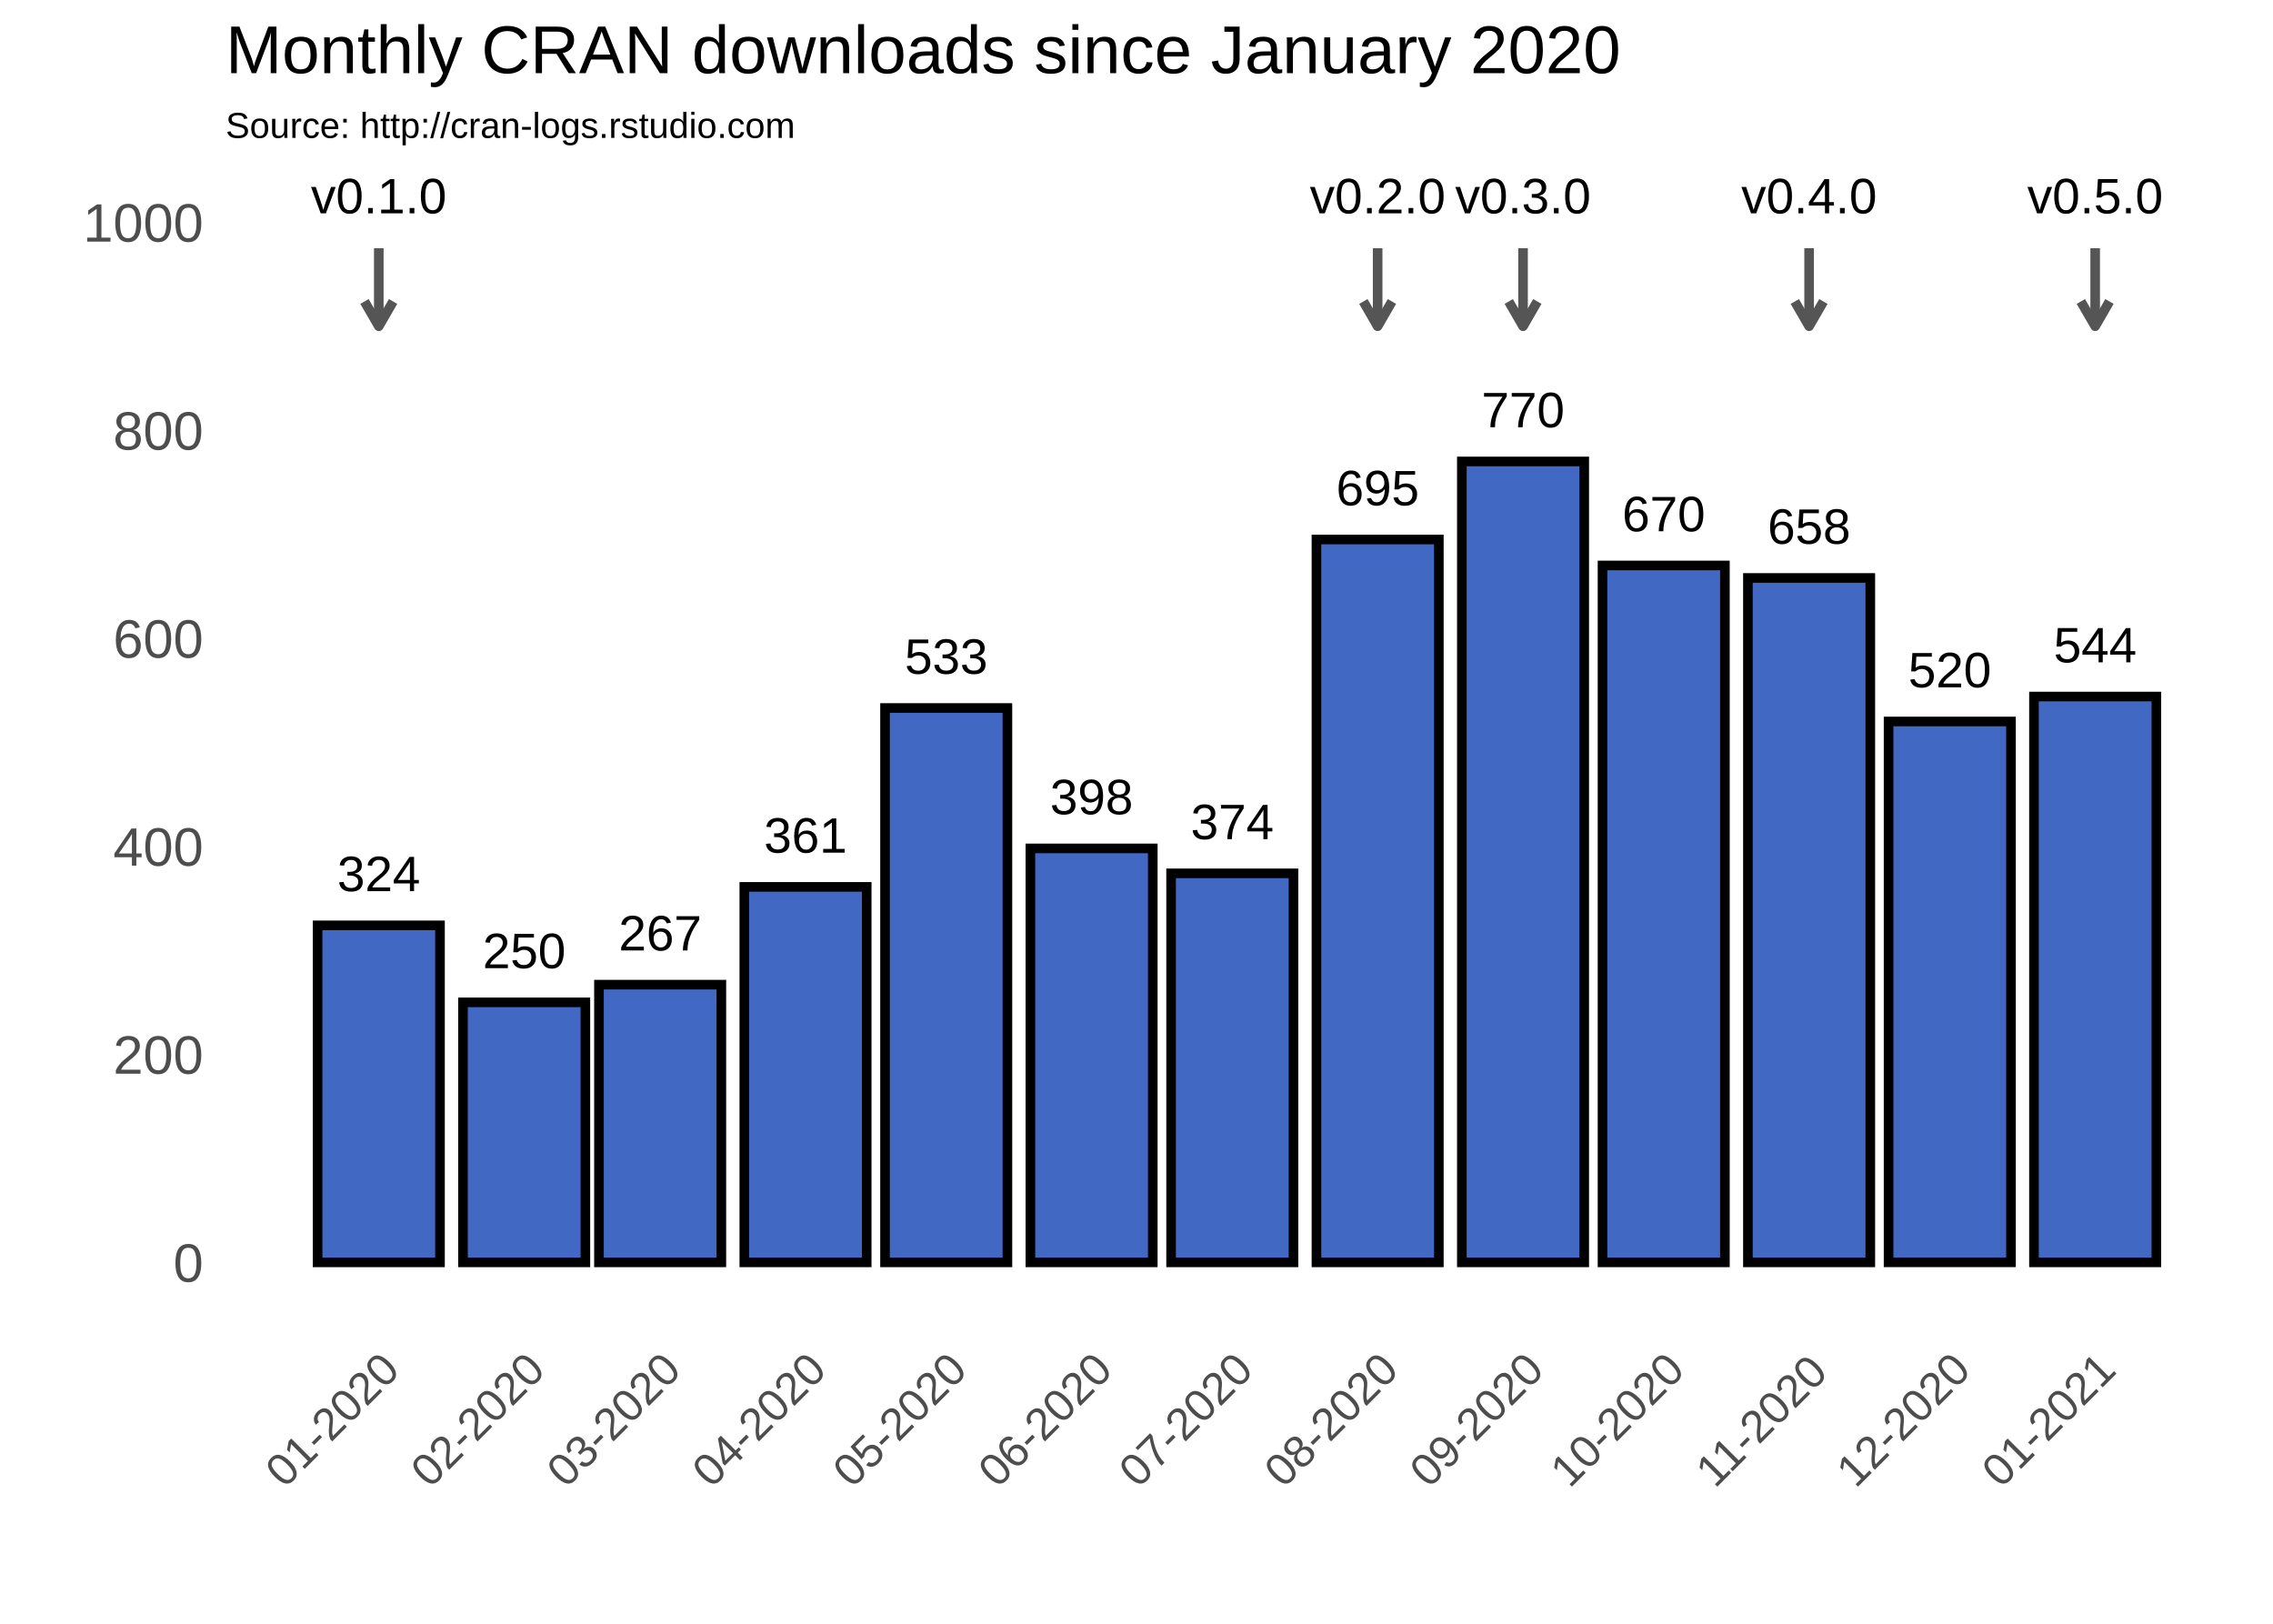
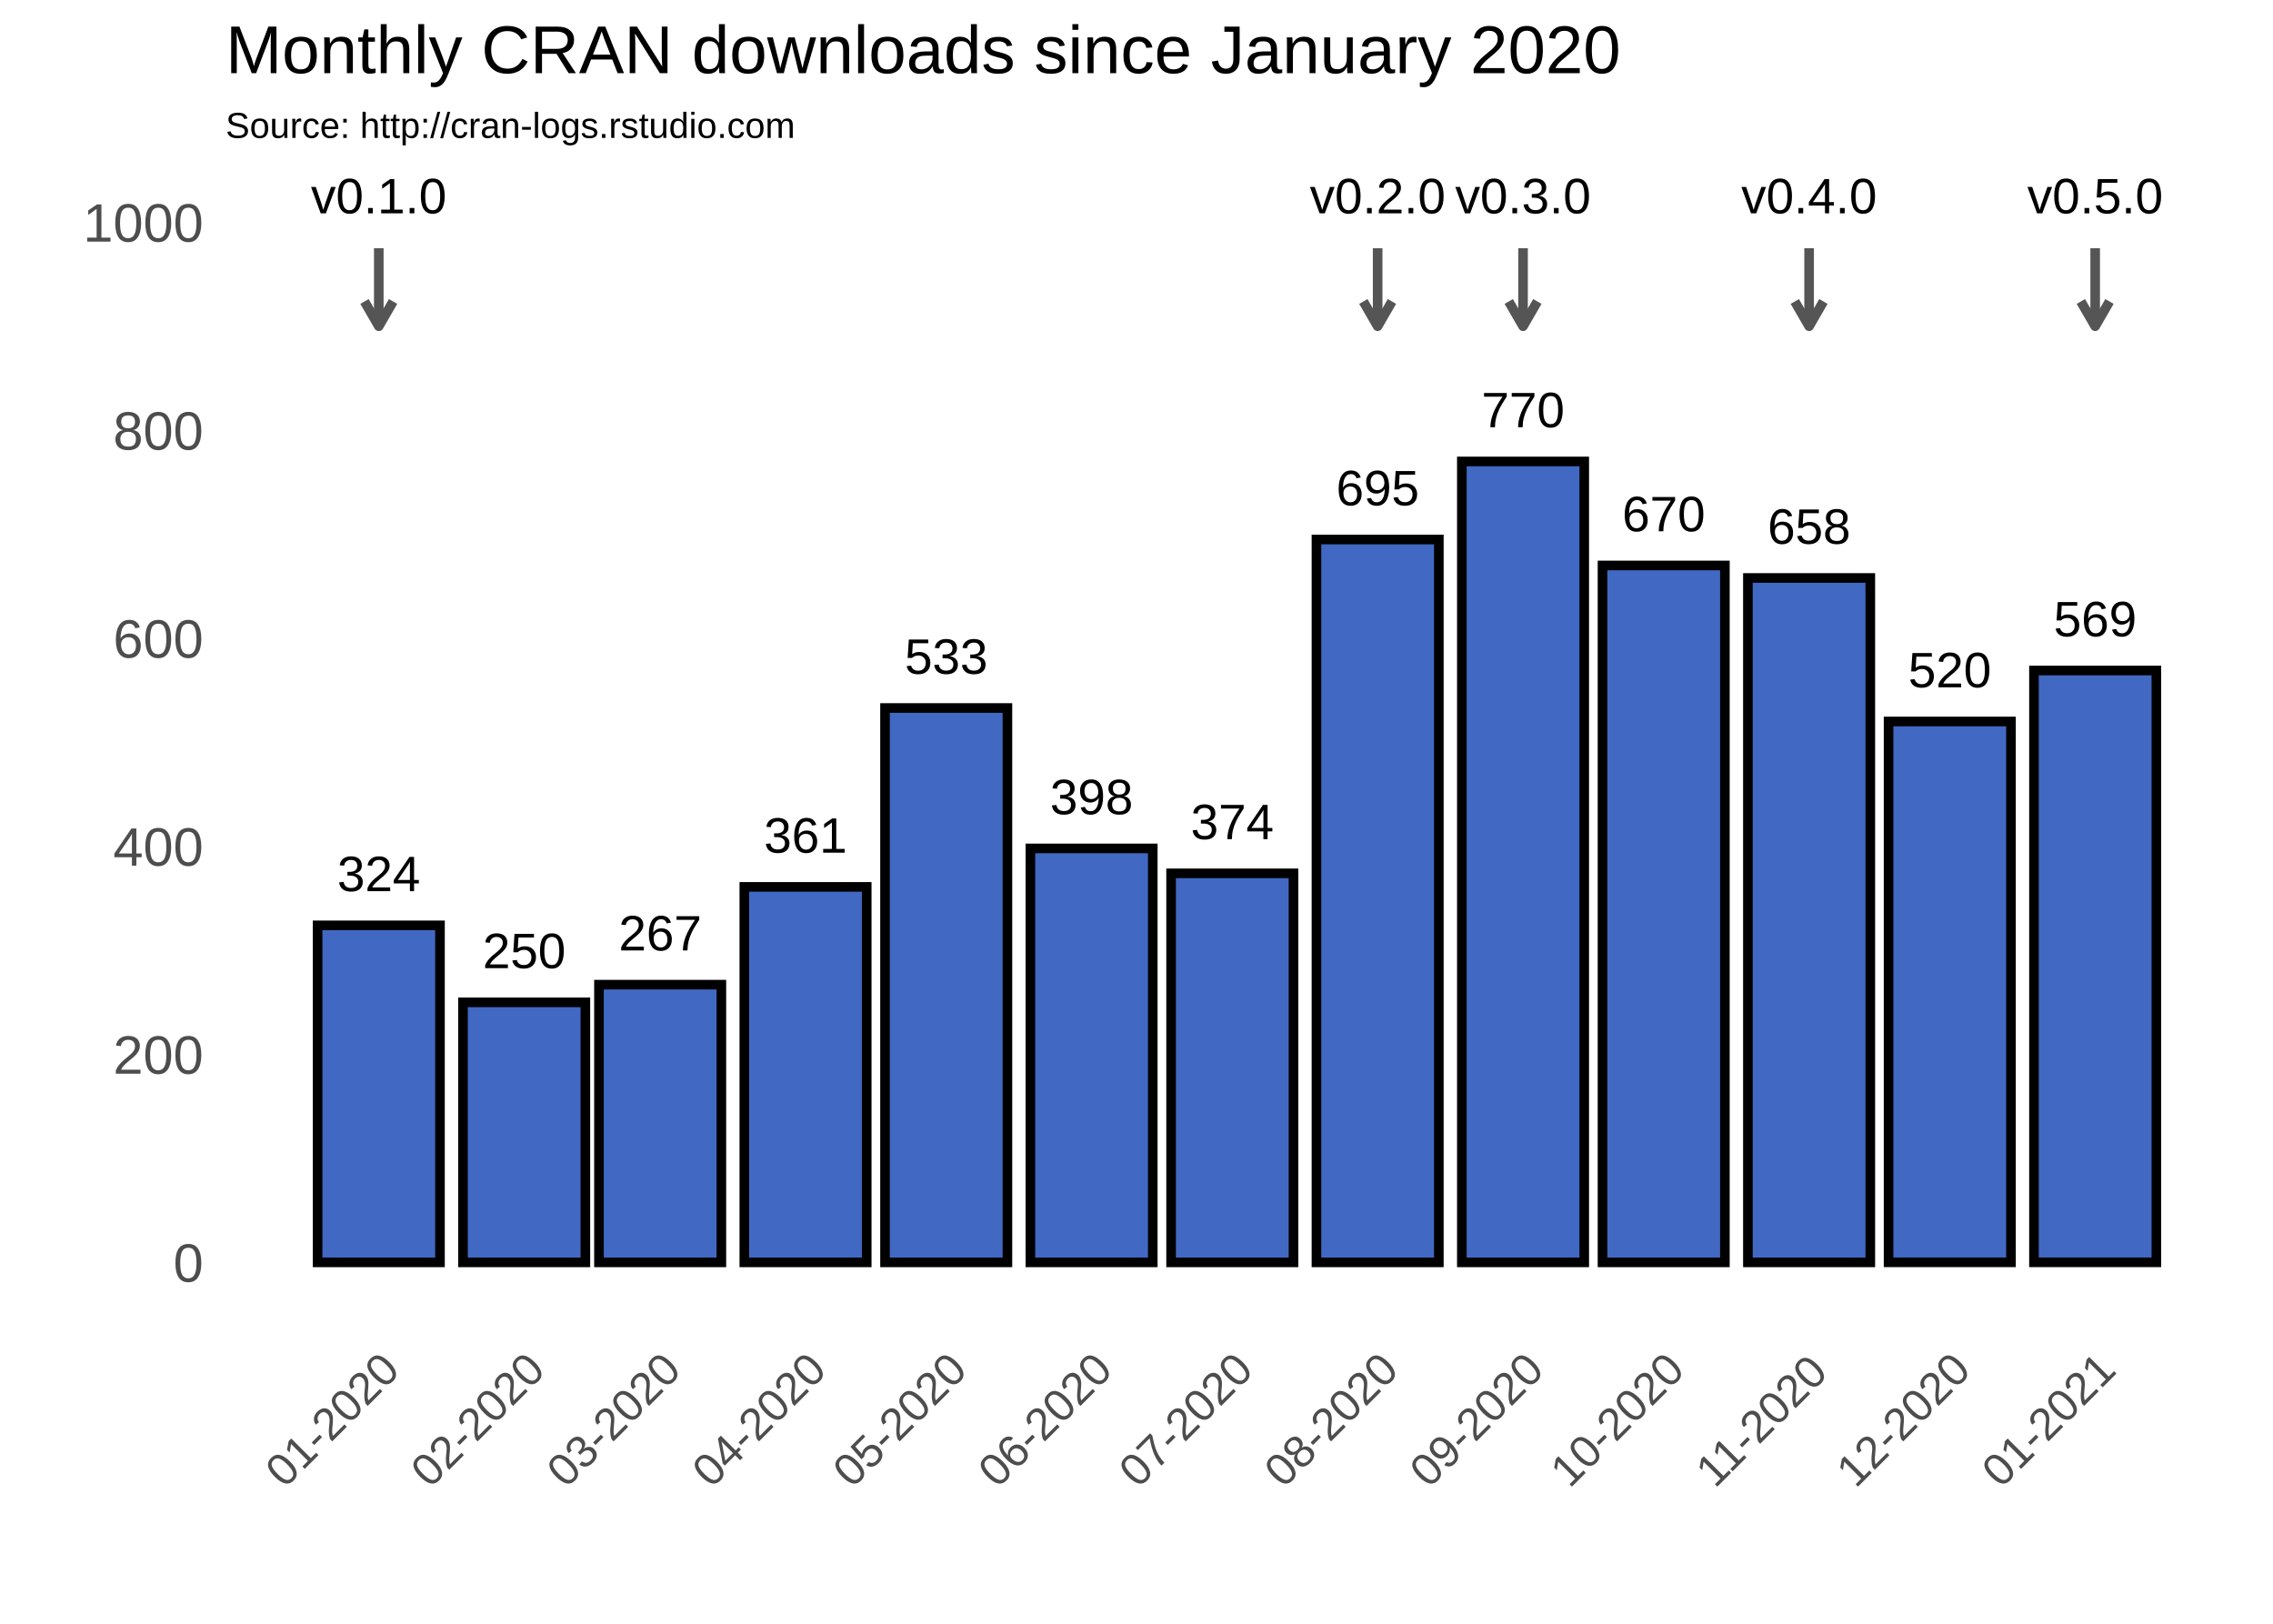
<svg xmlns="http://www.w3.org/2000/svg" viewBox="0 0 504.00 360.00">
  <defs>
    <style type="text/css">
    line, polyline, polygon, path, rect, circle {
      fill: none;
      stroke: #000000;
      stroke-linecap: round;
      stroke-linejoin: round;
      stroke-miterlimit: 10.00;
    }
  </style>
  </defs>
  <rect width="100%" height="100%" style="stroke: none; fill: #FFFFFF;" />
  <rect x="0.00" y="0" width="504.00" height="360.00" style="stroke-width: 1.07; stroke: #FFFFFF; fill: #FFFFFF;" />
  <defs>
    <clipPath id="cpNTAuMDN8NDk4LjUyfDI5MS40MXwzNy43NA==">
      <rect x="50.03" y="37.74" width="448.49" height="253.67" />
    </clipPath>
  </defs>
  <polyline points="50.03,256.82 498.52,256.82 " style="stroke-width: 0.53; stroke: #FFFFFF; stroke-linecap: butt;" clip-path="url(#cpNTAuMDN8NDk4LjUyfDI5MS40MXwzNy43NA==)" />
  <polyline points="50.03,210.70 498.52,210.70 " style="stroke-width: 0.53; stroke: #FFFFFF; stroke-linecap: butt;" clip-path="url(#cpNTAuMDN8NDk4LjUyfDI5MS40MXwzNy43NA==)" />
  <polyline points="50.03,164.58 498.52,164.58 " style="stroke-width: 0.53; stroke: #FFFFFF; stroke-linecap: butt;" clip-path="url(#cpNTAuMDN8NDk4LjUyfDI5MS40MXwzNy43NA==)" />
  <polyline points="50.03,118.45 498.52,118.45 " style="stroke-width: 0.53; stroke: #FFFFFF; stroke-linecap: butt;" clip-path="url(#cpNTAuMDN8NDk4LjUyfDI5MS40MXwzNy43NA==)" />
  <polyline points="50.03,72.33 498.52,72.33 " style="stroke-width: 0.53; stroke: #FFFFFF; stroke-linecap: butt;" clip-path="url(#cpNTAuMDN8NDk4LjUyfDI5MS40MXwzNy43NA==)" />
  <polyline points="51.76,291.41 51.76,37.74 " style="stroke-width: 0.53; stroke: #FFFFFF; stroke-linecap: butt;" clip-path="url(#cpNTAuMDN8NDk4LjUyfDI5MS40MXwzNy43NA==)" />
  <polyline points="67.87,291.41 67.87,37.74 " style="stroke-width: 0.53; stroke: #FFFFFF; stroke-linecap: butt;" clip-path="url(#cpNTAuMDN8NDk4LjUyfDI5MS40MXwzNy43NA==)" />
  <polyline points="100.11,291.41 100.11,37.74 " style="stroke-width: 0.53; stroke: #FFFFFF; stroke-linecap: butt;" clip-path="url(#cpNTAuMDN8NDk4LjUyfDI5MS40MXwzNy43NA==)" />
  <polyline points="131.30,291.41 131.30,37.74 " style="stroke-width: 0.53; stroke: #FFFFFF; stroke-linecap: butt;" clip-path="url(#cpNTAuMDN8NDk4LjUyfDI5MS40MXwzNy43NA==)" />
  <polyline points="162.50,291.41 162.50,37.74 " style="stroke-width: 0.53; stroke: #FFFFFF; stroke-linecap: butt;" clip-path="url(#cpNTAuMDN8NDk4LjUyfDI5MS40MXwzNy43NA==)" />
  <polyline points="194.21,291.41 194.21,37.74 " style="stroke-width: 0.53; stroke: #FFFFFF; stroke-linecap: butt;" clip-path="url(#cpNTAuMDN8NDk4LjUyfDI5MS40MXwzNy43NA==)" />
  <polyline points="225.93,291.41 225.93,37.74 " style="stroke-width: 0.53; stroke: #FFFFFF; stroke-linecap: butt;" clip-path="url(#cpNTAuMDN8NDk4LjUyfDI5MS40MXwzNy43NA==)" />
  <polyline points="257.64,291.41 257.64,37.74 " style="stroke-width: 0.53; stroke: #FFFFFF; stroke-linecap: butt;" clip-path="url(#cpNTAuMDN8NDk4LjUyfDI5MS40MXwzNy43NA==)" />
  <polyline points="289.36,291.41 289.36,37.74 " style="stroke-width: 0.53; stroke: #FFFFFF; stroke-linecap: butt;" clip-path="url(#cpNTAuMDN8NDk4LjUyfDI5MS40MXwzNy43NA==)" />
  <polyline points="321.59,291.41 321.59,37.74 " style="stroke-width: 0.53; stroke: #FFFFFF; stroke-linecap: butt;" clip-path="url(#cpNTAuMDN8NDk4LjUyfDI5MS40MXwzNy43NA==)" />
  <polyline points="353.30,291.41 353.30,37.74 " style="stroke-width: 0.53; stroke: #FFFFFF; stroke-linecap: butt;" clip-path="url(#cpNTAuMDN8NDk4LjUyfDI5MS40MXwzNy43NA==)" />
  <polyline points="385.02,291.41 385.02,37.74 " style="stroke-width: 0.53; stroke: #FFFFFF; stroke-linecap: butt;" clip-path="url(#cpNTAuMDN8NDk4LjUyfDI5MS40MXwzNy43NA==)" />
  <polyline points="416.73,291.41 416.73,37.74 " style="stroke-width: 0.53; stroke: #FFFFFF; stroke-linecap: butt;" clip-path="url(#cpNTAuMDN8NDk4LjUyfDI5MS40MXwzNy43NA==)" />
  <polyline points="448.45,291.41 448.45,37.74 " style="stroke-width: 0.53; stroke: #FFFFFF; stroke-linecap: butt;" clip-path="url(#cpNTAuMDN8NDk4LjUyfDI5MS40MXwzNy43NA==)" />
  <polyline points="480.68,291.41 480.68,37.74 " style="stroke-width: 0.53; stroke: #FFFFFF; stroke-linecap: butt;" clip-path="url(#cpNTAuMDN8NDk4LjUyfDI5MS40MXwzNy43NA==)" />
  <polyline points="496.80,291.41 496.80,37.74 " style="stroke-width: 0.53; stroke: #FFFFFF; stroke-linecap: butt;" clip-path="url(#cpNTAuMDN8NDk4LjUyfDI5MS40MXwzNy43NA==)" />
  <polyline points="50.03,279.88 498.52,279.88 " style="stroke-width: 1.07; stroke: #FFFFFF; stroke-linecap: butt;" clip-path="url(#cpNTAuMDN8NDk4LjUyfDI5MS40MXwzNy43NA==)" />
  <polyline points="50.03,233.76 498.52,233.76 " style="stroke-width: 1.07; stroke: #FFFFFF; stroke-linecap: butt;" clip-path="url(#cpNTAuMDN8NDk4LjUyfDI5MS40MXwzNy43NA==)" />
  <polyline points="50.03,187.64 498.52,187.64 " style="stroke-width: 1.07; stroke: #FFFFFF; stroke-linecap: butt;" clip-path="url(#cpNTAuMDN8NDk4LjUyfDI5MS40MXwzNy43NA==)" />
  <polyline points="50.03,141.51 498.52,141.51 " style="stroke-width: 1.07; stroke: #FFFFFF; stroke-linecap: butt;" clip-path="url(#cpNTAuMDN8NDk4LjUyfDI5MS40MXwzNy43NA==)" />
  <polyline points="50.03,95.39 498.52,95.39 " style="stroke-width: 1.07; stroke: #FFFFFF; stroke-linecap: butt;" clip-path="url(#cpNTAuMDN8NDk4LjUyfDI5MS40MXwzNy43NA==)" />
  <polyline points="50.03,49.27 498.52,49.27 " style="stroke-width: 1.07; stroke: #FFFFFF; stroke-linecap: butt;" clip-path="url(#cpNTAuMDN8NDk4LjUyfDI5MS40MXwzNy43NA==)" />
  <polyline points="83.99,291.41 83.99,37.74 " style="stroke-width: 1.07; stroke: #FFFFFF; stroke-linecap: butt;" clip-path="url(#cpNTAuMDN8NDk4LjUyfDI5MS40MXwzNy43NA==)" />
  <polyline points="116.22,291.41 116.22,37.74 " style="stroke-width: 1.07; stroke: #FFFFFF; stroke-linecap: butt;" clip-path="url(#cpNTAuMDN8NDk4LjUyfDI5MS40MXwzNy43NA==)" />
  <polyline points="146.38,291.41 146.38,37.74 " style="stroke-width: 1.07; stroke: #FFFFFF; stroke-linecap: butt;" clip-path="url(#cpNTAuMDN8NDk4LjUyfDI5MS40MXwzNy43NA==)" />
  <polyline points="178.61,291.41 178.61,37.74 " style="stroke-width: 1.07; stroke: #FFFFFF; stroke-linecap: butt;" clip-path="url(#cpNTAuMDN8NDk4LjUyfDI5MS40MXwzNy43NA==)" />
  <polyline points="209.81,291.41 209.81,37.74 " style="stroke-width: 1.07; stroke: #FFFFFF; stroke-linecap: butt;" clip-path="url(#cpNTAuMDN8NDk4LjUyfDI5MS40MXwzNy43NA==)" />
  <polyline points="242.04,291.41 242.04,37.74 " style="stroke-width: 1.07; stroke: #FFFFFF; stroke-linecap: butt;" clip-path="url(#cpNTAuMDN8NDk4LjUyfDI5MS40MXwzNy43NA==)" />
  <polyline points="273.24,291.41 273.24,37.74 " style="stroke-width: 1.07; stroke: #FFFFFF; stroke-linecap: butt;" clip-path="url(#cpNTAuMDN8NDk4LjUyfDI5MS40MXwzNy43NA==)" />
  <polyline points="305.47,291.41 305.47,37.74 " style="stroke-width: 1.07; stroke: #FFFFFF; stroke-linecap: butt;" clip-path="url(#cpNTAuMDN8NDk4LjUyfDI5MS40MXwzNy43NA==)" />
  <polyline points="337.71,291.41 337.71,37.74 " style="stroke-width: 1.07; stroke: #FFFFFF; stroke-linecap: butt;" clip-path="url(#cpNTAuMDN8NDk4LjUyfDI5MS40MXwzNy43NA==)" />
  <polyline points="368.90,291.41 368.90,37.74 " style="stroke-width: 1.07; stroke: #FFFFFF; stroke-linecap: butt;" clip-path="url(#cpNTAuMDN8NDk4LjUyfDI5MS40MXwzNy43NA==)" />
  <polyline points="401.14,291.41 401.14,37.74 " style="stroke-width: 1.07; stroke: #FFFFFF; stroke-linecap: butt;" clip-path="url(#cpNTAuMDN8NDk4LjUyfDI5MS40MXwzNy43NA==)" />
  <polyline points="432.33,291.41 432.33,37.74 " style="stroke-width: 1.07; stroke: #FFFFFF; stroke-linecap: butt;" clip-path="url(#cpNTAuMDN8NDk4LjUyfDI5MS40MXwzNy43NA==)" />
  <polyline points="464.57,291.41 464.57,37.74 " style="stroke-width: 1.07; stroke: #FFFFFF; stroke-linecap: butt;" clip-path="url(#cpNTAuMDN8NDk4LjUyfDI5MS40MXwzNy43NA==)" />
  <rect x="70.42" y="205.16" width="27.14" height="74.72" style="stroke-width: 2.13; stroke-linecap: square; stroke-linejoin: miter; fill: #4168C3;" clip-path="url(#cpNTAuMDN8NDk4LjUyfDI5MS40MXwzNy43NA==)" />
  <rect x="102.66" y="222.23" width="27.14" height="57.65" style="stroke-width: 2.13; stroke-linecap: square; stroke-linejoin: miter; fill: #4168C3;" clip-path="url(#cpNTAuMDN8NDk4LjUyfDI5MS40MXwzNy43NA==)" />
  <rect x="132.81" y="218.31" width="27.14" height="61.57" style="stroke-width: 2.13; stroke-linecap: square; stroke-linejoin: miter; fill: #4168C3;" clip-path="url(#cpNTAuMDN8NDk4LjUyfDI5MS40MXwzNy43NA==)" />
  <rect x="165.04" y="196.63" width="27.14" height="83.25" style="stroke-width: 2.13; stroke-linecap: square; stroke-linejoin: miter; fill: #4168C3;" clip-path="url(#cpNTAuMDN8NDk4LjUyfDI5MS40MXwzNy43NA==)" />
  <rect x="196.24" y="156.97" width="27.14" height="122.91" style="stroke-width: 2.13; stroke-linecap: square; stroke-linejoin: miter; fill: #4168C3;" clip-path="url(#cpNTAuMDN8NDk4LjUyfDI5MS40MXwzNy43NA==)" />
  <rect x="228.47" y="188.10" width="27.14" height="91.78" style="stroke-width: 2.13; stroke-linecap: square; stroke-linejoin: miter; fill: #4168C3;" clip-path="url(#cpNTAuMDN8NDk4LjUyfDI5MS40MXwzNy43NA==)" />
  <rect x="259.67" y="193.63" width="27.14" height="86.25" style="stroke-width: 2.13; stroke-linecap: square; stroke-linejoin: miter; fill: #4168C3;" clip-path="url(#cpNTAuMDN8NDk4LjUyfDI5MS40MXwzNy43NA==)" />
  <rect x="291.90" y="119.61" width="27.14" height="160.27" style="stroke-width: 2.13; stroke-linecap: square; stroke-linejoin: miter; fill: #4168C3;" clip-path="url(#cpNTAuMDN8NDk4LjUyfDI5MS40MXwzNy43NA==)" />
  <rect x="324.14" y="102.31" width="27.14" height="177.57" style="stroke-width: 2.13; stroke-linecap: square; stroke-linejoin: miter; fill: #4168C3;" clip-path="url(#cpNTAuMDN8NDk4LjUyfDI5MS40MXwzNy43NA==)" />
  <rect x="355.33" y="125.37" width="27.14" height="154.51" style="stroke-width: 2.13; stroke-linecap: square; stroke-linejoin: miter; fill: #4168C3;" clip-path="url(#cpNTAuMDN8NDk4LjUyfDI5MS40MXwzNy43NA==)" />
  <rect x="387.57" y="128.14" width="27.14" height="151.74" style="stroke-width: 2.13; stroke-linecap: square; stroke-linejoin: miter; fill: #4168C3;" clip-path="url(#cpNTAuMDN8NDk4LjUyfDI5MS40MXwzNy43NA==)" />
  <rect x="418.76" y="159.96" width="27.14" height="119.91" style="stroke-width: 2.13; stroke-linecap: square; stroke-linejoin: miter; fill: #4168C3;" clip-path="url(#cpNTAuMDN8NDk4LjUyfDI5MS40MXwzNy43NA==)" />
-   <rect x="451.00" y="154.43" width="27.14" height="125.45" style="stroke-width: 2.13; stroke-linecap: square; stroke-linejoin: miter; fill: #4168C3;" clip-path="url(#cpNTAuMDN8NDk4LjUyfDI5MS40MXwzNy43NA==)" />
+   <rect x="451.00" y="148.66" width="27.14" height="131.21" style="stroke-width: 2.13; stroke-linecap: square; stroke-linejoin: miter; fill: #4168C3;" clip-path="url(#cpNTAuMDN8NDk4LjUyfDI5MS40MXwzNy43NA==)" />
  <g clip-path="url(#cpNTAuMDN8NDk4LjUyfDI5MS40MXwzNy43NA==)">
    <text x="74.78" y="197.58" style="font-size: 11.04px; font-family: Arial;" textLength="18.42px" lengthAdjust="spacingAndGlyphs">324</text>
  </g>
  <g clip-path="url(#cpNTAuMDN8NDk4LjUyfDI5MS40MXwzNy43NA==)">
    <text x="107.02" y="214.65" style="font-size: 11.04px; font-family: Arial;" textLength="18.42px" lengthAdjust="spacingAndGlyphs">250</text>
  </g>
  <g clip-path="url(#cpNTAuMDN8NDk4LjUyfDI5MS40MXwzNy43NA==)">
    <text x="137.17" y="210.73" style="font-size: 11.04px; font-family: Arial;" textLength="18.42px" lengthAdjust="spacingAndGlyphs">267</text>
  </g>
  <g clip-path="url(#cpNTAuMDN8NDk4LjUyfDI5MS40MXwzNy43NA==)">
    <text x="169.40" y="189.05" style="font-size: 11.04px; font-family: Arial;" textLength="18.42px" lengthAdjust="spacingAndGlyphs">361</text>
  </g>
  <g clip-path="url(#cpNTAuMDN8NDk4LjUyfDI5MS40MXwzNy43NA==)">
    <text x="200.60" y="149.39" style="font-size: 11.04px; font-family: Arial;" textLength="18.42px" lengthAdjust="spacingAndGlyphs">533</text>
  </g>
  <g clip-path="url(#cpNTAuMDN8NDk4LjUyfDI5MS40MXwzNy43NA==)">
    <text x="232.83" y="180.52" style="font-size: 11.04px; font-family: Arial;" textLength="18.42px" lengthAdjust="spacingAndGlyphs">398</text>
  </g>
  <g clip-path="url(#cpNTAuMDN8NDk4LjUyfDI5MS40MXwzNy43NA==)">
    <text x="264.03" y="186.05" style="font-size: 11.04px; font-family: Arial;" textLength="18.42px" lengthAdjust="spacingAndGlyphs">374</text>
  </g>
  <g clip-path="url(#cpNTAuMDN8NDk4LjUyfDI5MS40MXwzNy43NA==)">
    <text x="296.26" y="112.03" style="font-size: 11.04px; font-family: Arial;" textLength="18.42px" lengthAdjust="spacingAndGlyphs">695</text>
  </g>
  <g clip-path="url(#cpNTAuMDN8NDk4LjUyfDI5MS40MXwzNy43NA==)">
    <text x="328.50" y="94.73" style="font-size: 11.04px; font-family: Arial;" textLength="18.42px" lengthAdjust="spacingAndGlyphs">770</text>
  </g>
  <g clip-path="url(#cpNTAuMDN8NDk4LjUyfDI5MS40MXwzNy43NA==)">
    <text x="359.69" y="117.79" style="font-size: 11.04px; font-family: Arial;" textLength="18.42px" lengthAdjust="spacingAndGlyphs">670</text>
  </g>
  <g clip-path="url(#cpNTAuMDN8NDk4LjUyfDI5MS40MXwzNy43NA==)">
    <text x="391.93" y="120.56" style="font-size: 11.04px; font-family: Arial;" textLength="18.42px" lengthAdjust="spacingAndGlyphs">658</text>
  </g>
  <g clip-path="url(#cpNTAuMDN8NDk4LjUyfDI5MS40MXwzNy43NA==)">
    <text x="423.12" y="152.38" style="font-size: 11.04px; font-family: Arial;" textLength="18.42px" lengthAdjust="spacingAndGlyphs">520</text>
  </g>
  <g clip-path="url(#cpNTAuMDN8NDk4LjUyfDI5MS40MXwzNy43NA==)">
-     <text x="455.36" y="146.85" style="font-size: 11.04px; font-family: Arial;" textLength="18.42px" lengthAdjust="spacingAndGlyphs">544</text>
+     <text x="455.36" y="141.08" style="font-size: 11.04px; font-family: Arial;" textLength="18.42px" lengthAdjust="spacingAndGlyphs">569</text>
  </g>
  <line x1="83.99" y1="55.04" x2="83.99" y2="72.33" style="stroke-width: 2.13; stroke: #555555; stroke-linecap: butt;" clip-path="url(#cpNTAuMDN8NDk4LjUyfDI5MS40MXwzNy43NA==)" />
  <polyline points="80.82,66.84 83.99,72.33 87.16,66.84 " style="stroke-width: 2.13; stroke: #555555; stroke-linecap: butt;" clip-path="url(#cpNTAuMDN8NDk4LjUyfDI5MS40MXwzNy43NA==)" />
  <line x1="305.47" y1="55.04" x2="305.47" y2="72.33" style="stroke-width: 2.13; stroke: #555555; stroke-linecap: butt;" clip-path="url(#cpNTAuMDN8NDk4LjUyfDI5MS40MXwzNy43NA==)" />
  <polyline points="302.30,66.84 305.47,72.33 308.64,66.84 " style="stroke-width: 2.13; stroke: #555555; stroke-linecap: butt;" clip-path="url(#cpNTAuMDN8NDk4LjUyfDI5MS40MXwzNy43NA==)" />
  <line x1="337.71" y1="55.04" x2="337.71" y2="72.33" style="stroke-width: 2.13; stroke: #555555; stroke-linecap: butt;" clip-path="url(#cpNTAuMDN8NDk4LjUyfDI5MS40MXwzNy43NA==)" />
  <polyline points="334.54,66.84 337.71,72.33 340.88,66.84 " style="stroke-width: 2.13; stroke: #555555; stroke-linecap: butt;" clip-path="url(#cpNTAuMDN8NDk4LjUyfDI5MS40MXwzNy43NA==)" />
  <line x1="401.14" y1="55.04" x2="401.14" y2="72.33" style="stroke-width: 2.13; stroke: #555555; stroke-linecap: butt;" clip-path="url(#cpNTAuMDN8NDk4LjUyfDI5MS40MXwzNy43NA==)" />
  <polyline points="397.97,66.84 401.14,72.33 404.31,66.84 " style="stroke-width: 2.13; stroke: #555555; stroke-linecap: butt;" clip-path="url(#cpNTAuMDN8NDk4LjUyfDI5MS40MXwzNy43NA==)" />
  <line x1="464.57" y1="55.04" x2="464.57" y2="72.33" style="stroke-width: 2.13; stroke: #555555; stroke-linecap: butt;" clip-path="url(#cpNTAuMDN8NDk4LjUyfDI5MS40MXwzNy43NA==)" />
  <polyline points="461.39,66.84 464.57,72.33 467.74,66.84 " style="stroke-width: 2.13; stroke: #555555; stroke-linecap: butt;" clip-path="url(#cpNTAuMDN8NDk4LjUyfDI5MS40MXwzNy43NA==)" />
  <g clip-path="url(#cpNTAuMDN8NDk4LjUyfDI5MS40MXwzNy43NA==)">
    <text x="68.95" y="47.30" style="font-size: 11.04px; font-family: Arial;" textLength="30.07px" lengthAdjust="spacingAndGlyphs">v0.1.0</text>
  </g>
  <g clip-path="url(#cpNTAuMDN8NDk4LjUyfDI5MS40MXwzNy43NA==)">
    <text x="290.44" y="47.30" style="font-size: 11.04px; font-family: Arial;" textLength="30.07px" lengthAdjust="spacingAndGlyphs">v0.2.0</text>
  </g>
  <g clip-path="url(#cpNTAuMDN8NDk4LjUyfDI5MS40MXwzNy43NA==)">
    <text x="322.67" y="47.30" style="font-size: 11.04px; font-family: Arial;" textLength="30.07px" lengthAdjust="spacingAndGlyphs">v0.3.0</text>
  </g>
  <g clip-path="url(#cpNTAuMDN8NDk4LjUyfDI5MS40MXwzNy43NA==)">
    <text x="386.10" y="47.30" style="font-size: 11.04px; font-family: Arial;" textLength="30.07px" lengthAdjust="spacingAndGlyphs">v0.4.0</text>
  </g>
  <g clip-path="url(#cpNTAuMDN8NDk4LjUyfDI5MS40MXwzNy43NA==)">
    <text x="449.53" y="47.30" style="font-size: 11.04px; font-family: Arial;" textLength="30.07px" lengthAdjust="spacingAndGlyphs">v0.5.0</text>
  </g>
  <defs>
    <clipPath id="cpMC4wMHw1MDQuMDB8MzYwLjAwfDAuMDA=">
      <rect x="0.00" y="0.00" width="504.00" height="360.00" />
    </clipPath>
  </defs>
  <g clip-path="url(#cpMC4wMHw1MDQuMDB8MzYwLjAwfDAuMDA=)">
    <text x="38.43" y="284.17" style="font-size: 12.00px; fill: #4D4D4D; font-family: Arial;" textLength="6.67px" lengthAdjust="spacingAndGlyphs">0</text>
  </g>
  <g clip-path="url(#cpMC4wMHw1MDQuMDB8MzYwLjAwfDAuMDA=)">
    <text x="25.08" y="238.05" style="font-size: 12.00px; fill: #4D4D4D; font-family: Arial;" textLength="20.02px" lengthAdjust="spacingAndGlyphs">200</text>
  </g>
  <g clip-path="url(#cpMC4wMHw1MDQuMDB8MzYwLjAwfDAuMDA=)">
    <text x="25.08" y="191.93" style="font-size: 12.00px; fill: #4D4D4D; font-family: Arial;" textLength="20.02px" lengthAdjust="spacingAndGlyphs">400</text>
  </g>
  <g clip-path="url(#cpMC4wMHw1MDQuMDB8MzYwLjAwfDAuMDA=)">
    <text x="25.08" y="145.81" style="font-size: 12.00px; fill: #4D4D4D; font-family: Arial;" textLength="20.02px" lengthAdjust="spacingAndGlyphs">600</text>
  </g>
  <g clip-path="url(#cpMC4wMHw1MDQuMDB8MzYwLjAwfDAuMDA=)">
    <text x="25.08" y="99.69" style="font-size: 12.00px; fill: #4D4D4D; font-family: Arial;" textLength="20.02px" lengthAdjust="spacingAndGlyphs">800</text>
  </g>
  <g clip-path="url(#cpMC4wMHw1MDQuMDB8MzYwLjAwfDAuMDA=)">
    <text x="18.41" y="53.57" style="font-size: 12.00px; fill: #4D4D4D; font-family: Arial;" textLength="26.70px" lengthAdjust="spacingAndGlyphs">1000</text>
  </g>
  <g clip-path="url(#cpMC4wMHw1MDQuMDB8MzYwLjAwfDAuMDA=)">
    <text transform="translate(63.10,330.14) rotate(-45)" style="font-size: 10.00px; fill: #4D4D4D; font-family: Arial;" textLength="36.70px" lengthAdjust="spacingAndGlyphs">01-2020</text>
  </g>
  <g clip-path="url(#cpMC4wMHw1MDQuMDB8MzYwLjAwfDAuMDA=)">
    <text transform="translate(95.34,330.14) rotate(-45)" style="font-size: 10.00px; fill: #4D4D4D; font-family: Arial;" textLength="36.70px" lengthAdjust="spacingAndGlyphs">02-2020</text>
  </g>
  <g clip-path="url(#cpMC4wMHw1MDQuMDB8MzYwLjAwfDAuMDA=)">
    <text transform="translate(125.49,330.14) rotate(-45)" style="font-size: 10.00px; fill: #4D4D4D; font-family: Arial;" textLength="36.70px" lengthAdjust="spacingAndGlyphs">03-2020</text>
  </g>
  <g clip-path="url(#cpMC4wMHw1MDQuMDB8MzYwLjAwfDAuMDA=)">
    <text transform="translate(157.73,330.14) rotate(-45)" style="font-size: 10.00px; fill: #4D4D4D; font-family: Arial;" textLength="36.70px" lengthAdjust="spacingAndGlyphs">04-2020</text>
  </g>
  <g clip-path="url(#cpMC4wMHw1MDQuMDB8MzYwLjAwfDAuMDA=)">
    <text transform="translate(188.92,330.14) rotate(-45)" style="font-size: 10.00px; fill: #4D4D4D; font-family: Arial;" textLength="36.70px" lengthAdjust="spacingAndGlyphs">05-2020</text>
  </g>
  <g clip-path="url(#cpMC4wMHw1MDQuMDB8MzYwLjAwfDAuMDA=)">
    <text transform="translate(221.15,330.14) rotate(-45)" style="font-size: 10.00px; fill: #4D4D4D; font-family: Arial;" textLength="36.70px" lengthAdjust="spacingAndGlyphs">06-2020</text>
  </g>
  <g clip-path="url(#cpMC4wMHw1MDQuMDB8MzYwLjAwfDAuMDA=)">
    <text transform="translate(252.35,330.14) rotate(-45)" style="font-size: 10.00px; fill: #4D4D4D; font-family: Arial;" textLength="36.70px" lengthAdjust="spacingAndGlyphs">07-2020</text>
  </g>
  <g clip-path="url(#cpMC4wMHw1MDQuMDB8MzYwLjAwfDAuMDA=)">
    <text transform="translate(284.58,330.14) rotate(-45)" style="font-size: 10.00px; fill: #4D4D4D; font-family: Arial;" textLength="36.70px" lengthAdjust="spacingAndGlyphs">08-2020</text>
  </g>
  <g clip-path="url(#cpMC4wMHw1MDQuMDB8MzYwLjAwfDAuMDA=)">
    <text transform="translate(316.82,330.14) rotate(-45)" style="font-size: 10.00px; fill: #4D4D4D; font-family: Arial;" textLength="36.70px" lengthAdjust="spacingAndGlyphs">09-2020</text>
  </g>
  <g clip-path="url(#cpMC4wMHw1MDQuMDB8MzYwLjAwfDAuMDA=)">
    <text transform="translate(348.01,330.14) rotate(-45)" style="font-size: 10.00px; fill: #4D4D4D; font-family: Arial;" textLength="36.70px" lengthAdjust="spacingAndGlyphs">10-2020</text>
  </g>
  <g clip-path="url(#cpMC4wMHw1MDQuMDB8MzYwLjAwfDAuMDA=)">
    <text transform="translate(380.25,330.14) rotate(-45)" style="font-size: 10.00px; fill: #4D4D4D; font-family: Arial;" textLength="36.70px" lengthAdjust="spacingAndGlyphs">11-2020</text>
  </g>
  <g clip-path="url(#cpMC4wMHw1MDQuMDB8MzYwLjAwfDAuMDA=)">
    <text transform="translate(411.44,330.14) rotate(-45)" style="font-size: 10.00px; fill: #4D4D4D; font-family: Arial;" textLength="36.70px" lengthAdjust="spacingAndGlyphs">12-2020</text>
  </g>
  <g clip-path="url(#cpMC4wMHw1MDQuMDB8MzYwLjAwfDAuMDA=)">
    <text transform="translate(443.68,330.14) rotate(-45)" style="font-size: 10.00px; fill: #4D4D4D; font-family: Arial;" textLength="36.70px" lengthAdjust="spacingAndGlyphs">01-2021</text>
  </g>
  <g clip-path="url(#cpMC4wMHw1MDQuMDB8MzYwLjAwfDAuMDA=)">
    <text x="50.03" y="30.58" style="font-size: 8.00px; font-family: Arial;" textLength="126.28px" lengthAdjust="spacingAndGlyphs">Source: http://cran-logs.rstudio.com</text>
  </g>
  <g clip-path="url(#cpMC4wMHw1MDQuMDB8MzYwLjAwfDAuMDA=)">
    <text x="50.03" y="16.22" style="font-size: 15.00px; font-family: Arial;" textLength="309.33px" lengthAdjust="spacingAndGlyphs">Monthly CRAN downloads since January 2020</text>
  </g>
</svg>
